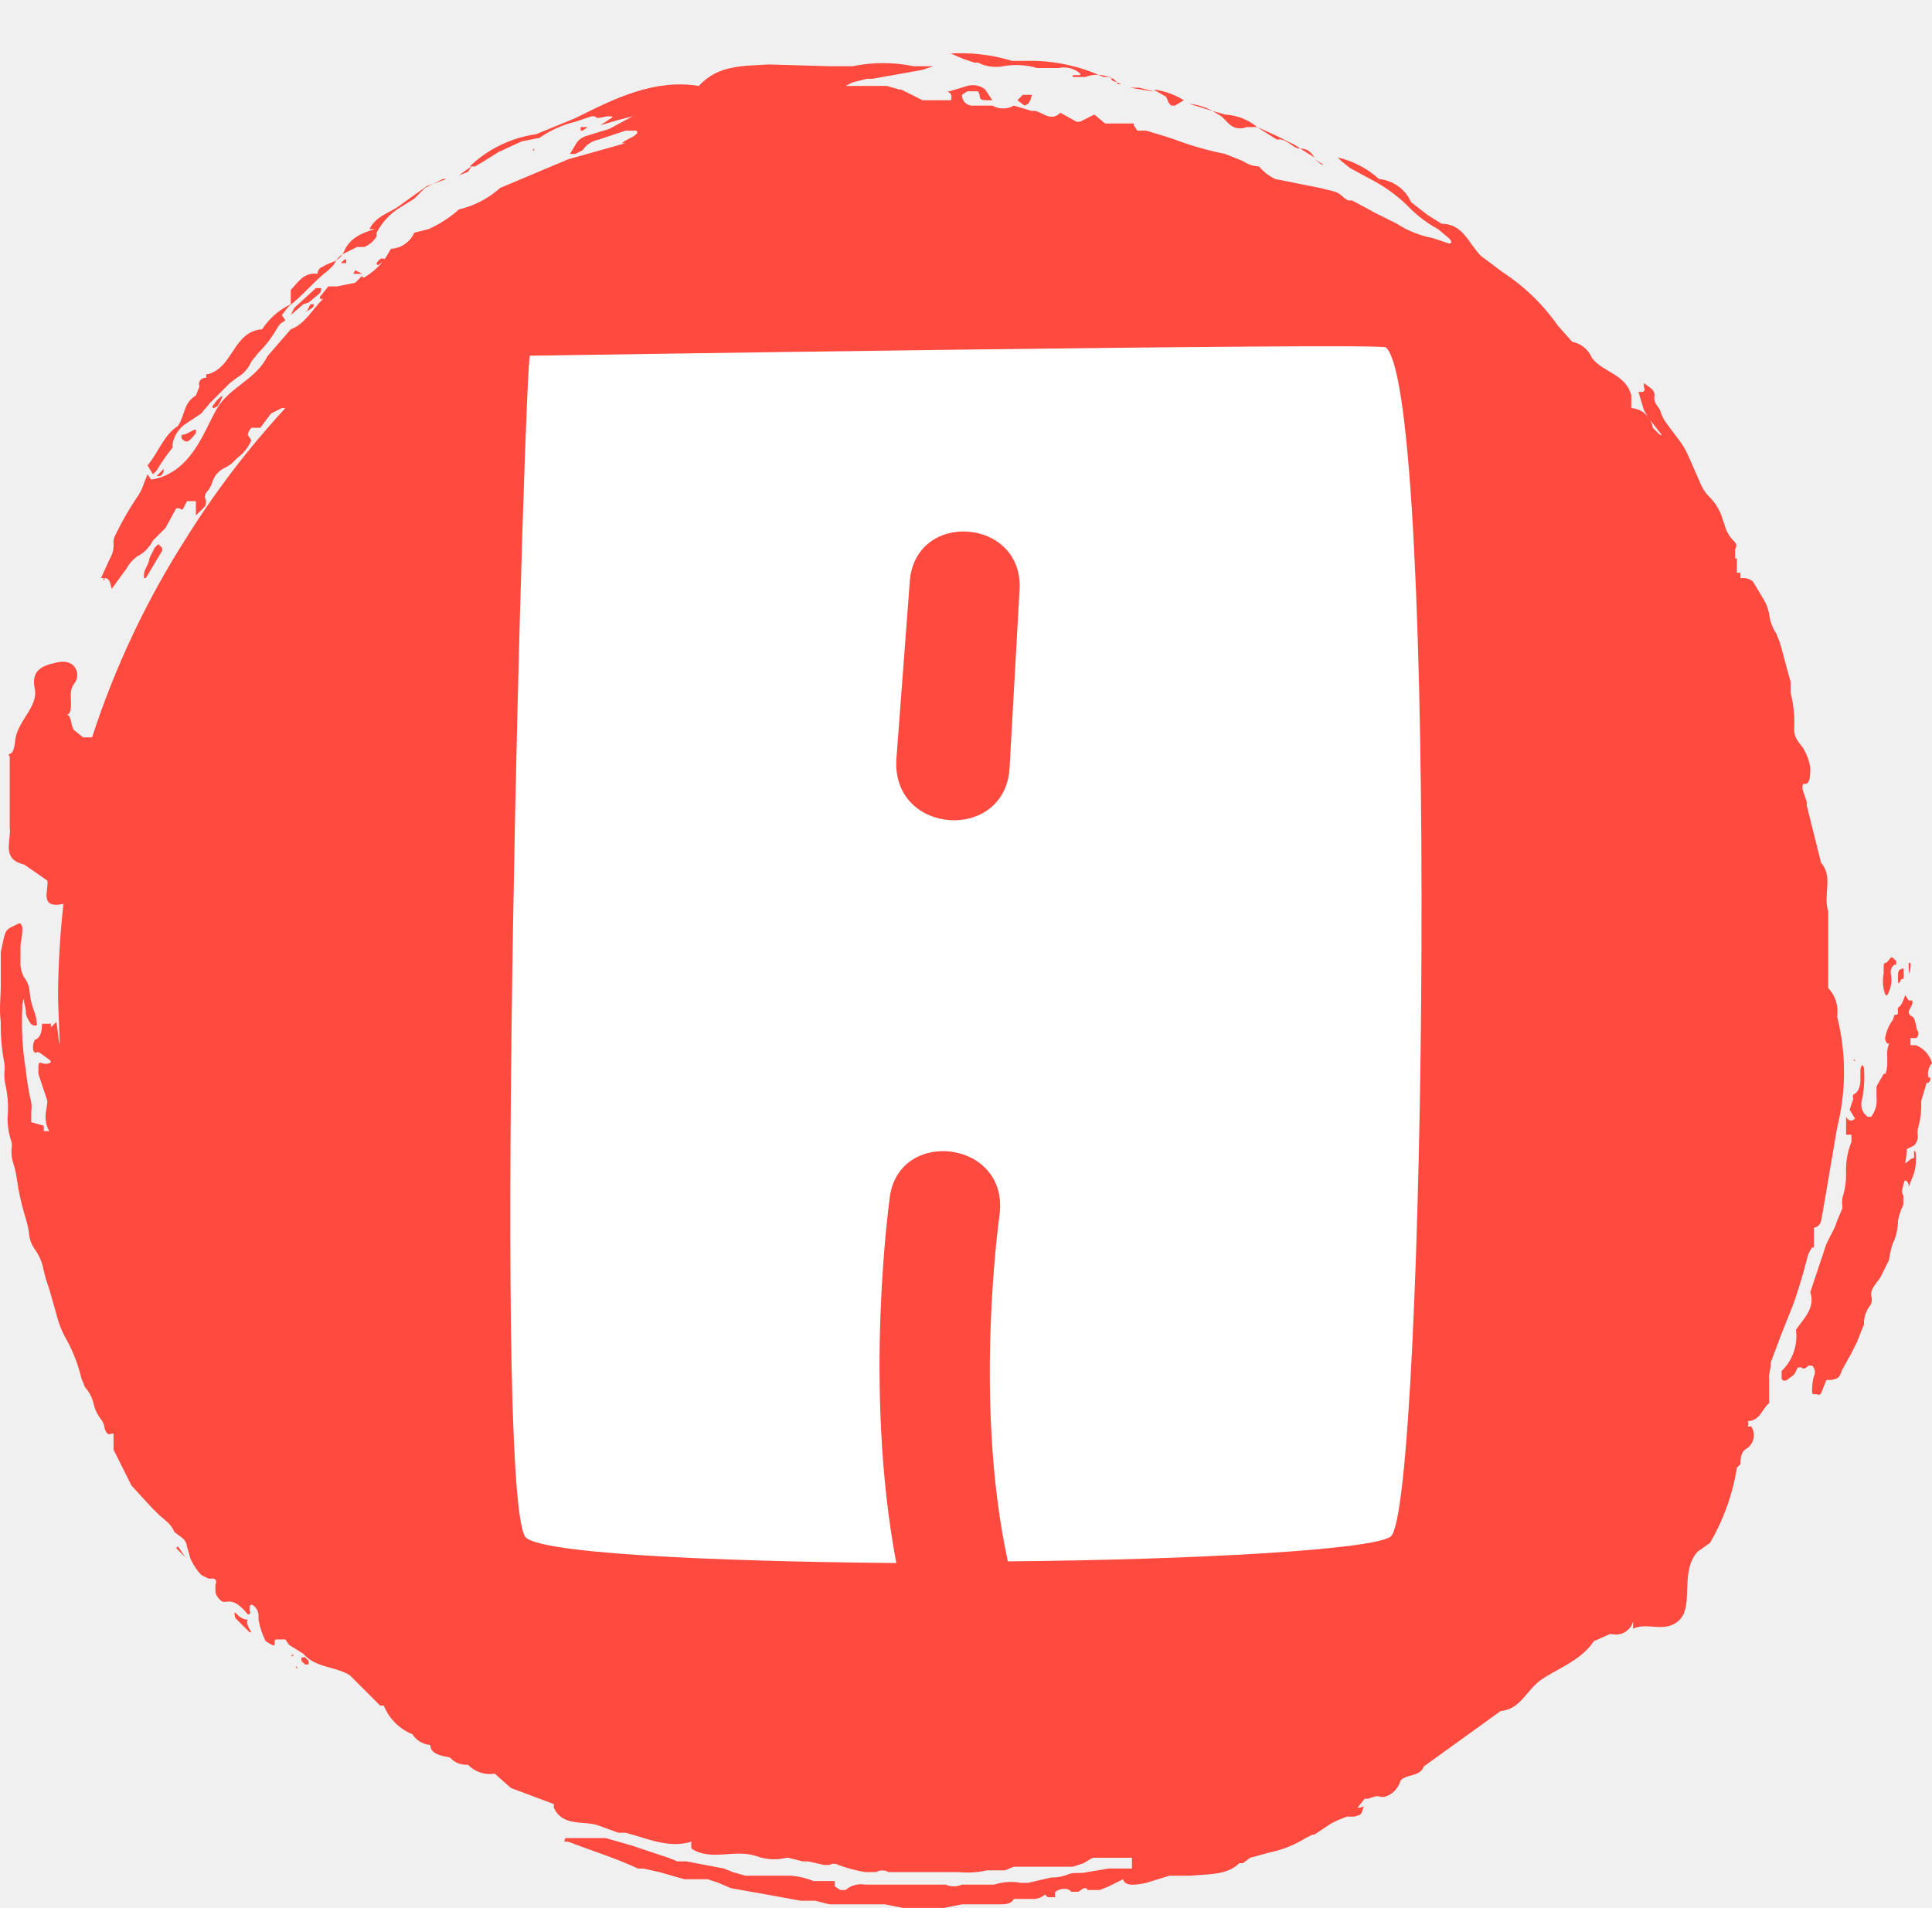
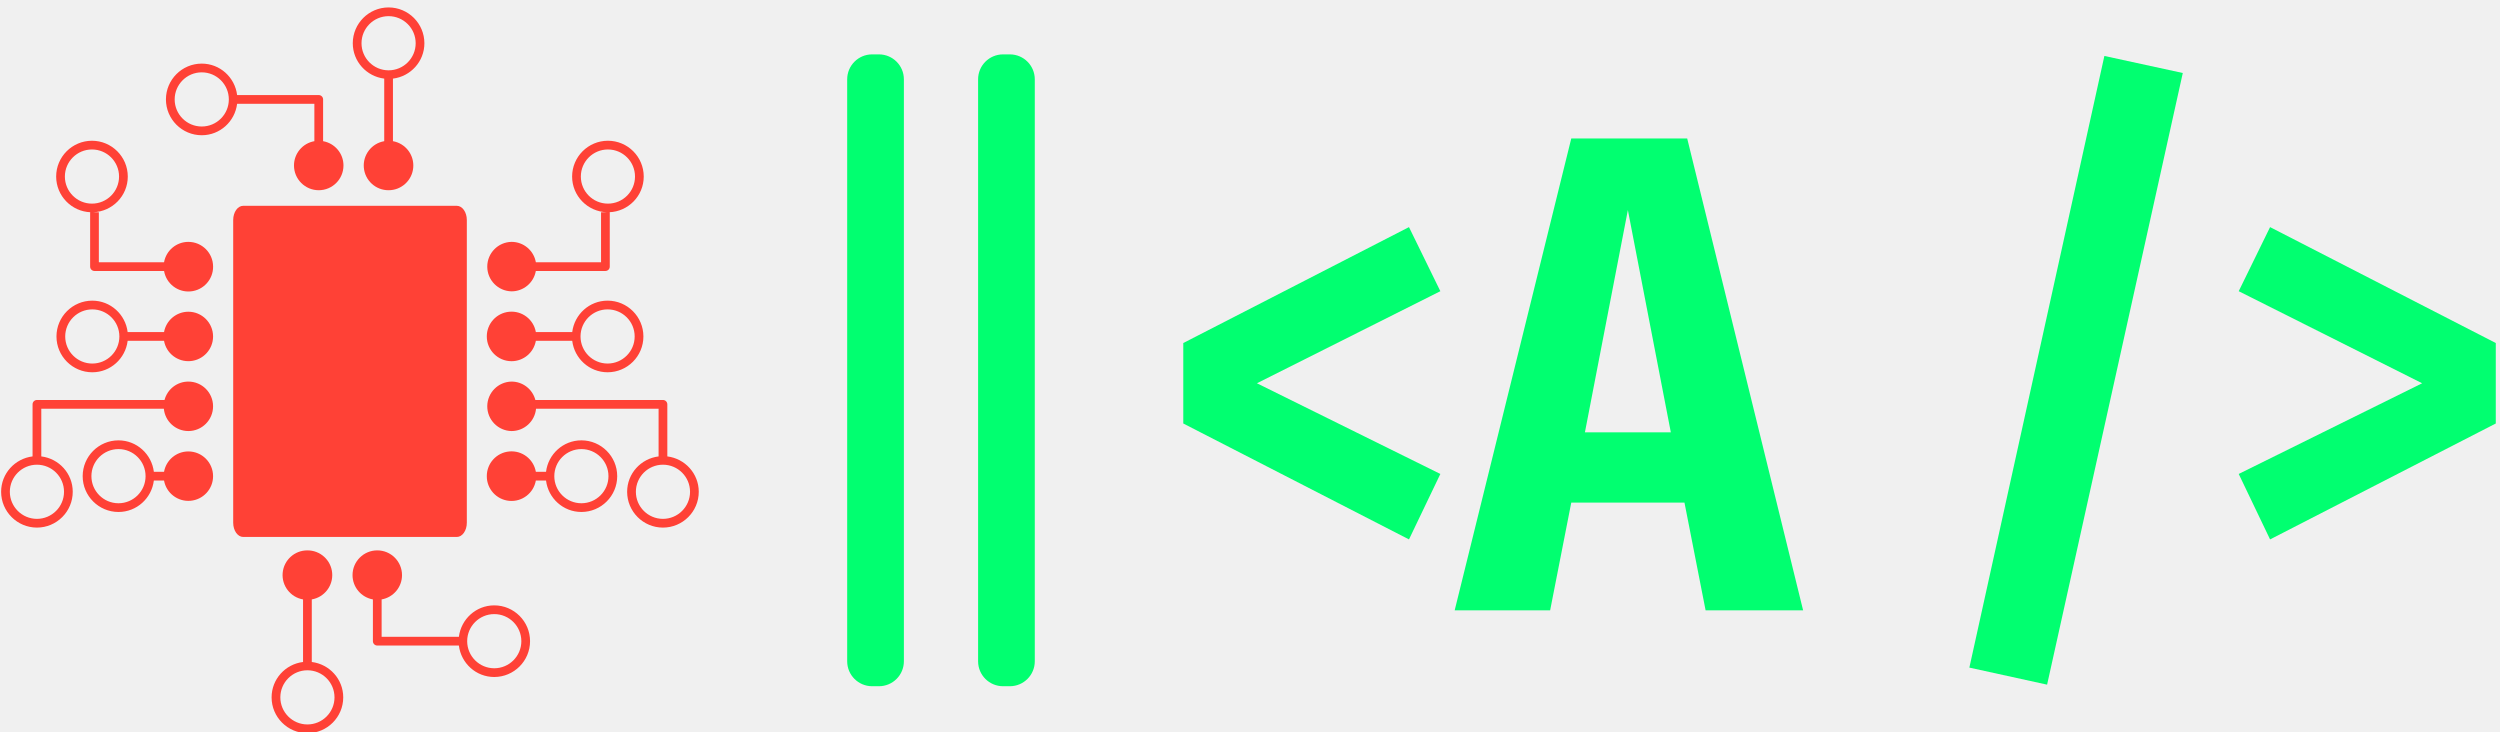
- <svg xmlns="http://www.w3.org/2000/svg" width="308.761" height="304.916" viewBox="0 0 106.008 104.687" class="css-1j8o68f" version="1.1" id="svg23">
-   <defs id="SvgjsDefs2684" />
-   <g id="SvgjsG2685" featurekey="rootContainer" transform="matrix(0.9820593,0,0,0.9820593,-0.05456052,0)" fill="#ff4a3f">
-     <g id="g17">
-       <path d="M19.8 15.3h.5l-.4-.2zm.5.1zm.8-.7c0 .1 0 .1.1.1l.4-.3c-.2-.1-.3-.1-.5.2zm.4-.2zm-4.1 2.3zm-.2.6l.3-.2c.1-.1.1-.2.1-.2h-.2l-.2.4c-.1-.1-.1 0 0 0zm2.2-2.9h-.1l-.2.2h.3zm-2.1 2.4l.6-.5c.1-.1.1-.2.1-.3h-.3l-1.2 1.1-.2.4.7-.6zm-1.1.8z" id="path3" />
-       <path d="M9.7 25v-.2a1.7 1.7 0 0 1 .7-1.1l.9-.6.5-.6.7-.7.4-.4.4-.3a1.9 1.9 0 0 0 .8-.9l.4-.5a5.9 5.9 0 0 0 1-1.3l.2-.3.3-.2-.2-.3.4-.5c.8-.6 1.4-1.4 2.2-2l.3-.3a1.4 1.4 0 0 1 .5-.6l.8-.4h.4a1.4 1.4 0 0 0 .7-.6V13a3.5 3.5 0 0 1 1.3-1.4l.8-.5.2-.2.4-.4 1-.5h.2l-1.1.4-1.4 1c-.6.5-1.4.6-1.8 1.4h.3c-.7.2-1.4.5-1.7 1.2s-.8.6-1.2.9a.4.4 0 0 0-.3.4c-.8-.1-1.1.5-1.5.9v.8a3.9 3.9 0 0 0-1.6 1.4c-1.6.1-1.6 2.1-3 2.5h-.1a.2.2 0 0 0 0 .2c-.3 0-.5.2-.4.5l-.2.5c-.7.4-.6 1.1-1 1.7-.8.5-1.1 1.5-1.7 2.2l.3.5.2-.2a11.6 11.6 0 0 1 .9-1.3zM53.9 3.3l.6.2h.2a2.2 2.2 0 0 0 1.4.2 4.1 4.1 0 0 1 1.9.1h1.2a1.4 1.4 0 0 1 1.2.3.1.1 0 0 1 0 .1H60a.1.1 0 0 0 0 .1h.7a1.8 1.8 0 0 1 1.3 0c.2 0 .1.1.2.2l.5.2h-.2c-.2-.4-.5-.4-.8-.4a9.7 9.7 0 0 0-4.3-.9h-.8A9.8 9.8 0 0 0 53 3h.2zm7.3 3.1zM50.3 4.7zm10.9 1.7h.2-.2zM19 14.7zm32.1-10zm17.6 2.2a.9.9 0 0 0 1 .2h.6a3.1 3.1 0 0 0-1.8-.7l-.7-.2.5.3zm-3.4-1.3c0 .1.1.2.2.3h.2l.5-.3a4.2 4.2 0 0 0-1.7-.6l.7.4zm7.4 2.7l.8.5c-.2-.3-.4-.5-.8-.5z" id="path5" />
-       <path d="M99 76.1l.6-1.6.6-1.5c.2-.5.6-1.8.8-2.6a1.7 1.7 0 0 1 .3-.7h.1v-1.1c.5-.1.4-.6.5-.9l.8-4.7a12.7 12.7 0 0 0 0-6.2 1.9 1.9 0 0 0-.5-1.6v-4.3c-.3-.9.3-1.9-.4-2.7L101 45a.4.4 0 0 0 0-.2l-.2-.6a.5.5 0 0 1 0-.4h.1c.3 0 .3-.5.3-.9a3 3 0 0 0-.4-1.1l-.3-.4a1.1 1.1 0 0 1-.2-.7 6.7 6.7 0 0 0-.2-2v-.6c-.2-.7-.4-1.5-.6-2.2l-.2-.5a2.5 2.5 0 0 1-.4-1.1 2.5 2.5 0 0 0-.3-.8l-.6-1a.8.8 0 0 0-.6-.2h-.1V32h-.2v-.8H97V31a.4.4 0 0 0 0-.1v-.2c.1-.2.1-.3-.1-.5a1.8 1.8 0 0 1-.4-.6l-.2-.6a2.9 2.9 0 0 0-.7-1.2 2.2 2.2 0 0 1-.5-.7l-.7-1.6a4.3 4.3 0 0 0-.6-1l-.6-.8a2.4 2.4 0 0 1-.4-.8l-.2-.3a.6.6 0 0 1-.1-.5.5.5 0 0 0-.2-.4l-.4-.3v.2c.1.2 0 .3-.1.3h-.2l.3 1 .3.5.7.9h-.1l-.2-.2-.2-.2a1.3 1.3 0 0 0-1.2-1.1v-.7c-.3-1.2-1.6-1.3-2.2-2.1a1.5 1.5 0 0 0-1.1-.9l-.8-.9a11.3 11.3 0 0 0-3.1-3l-.8-.6-.4-.3c-.7-.7-1-1.8-2.2-1.8l-.8-.5-.9-.7a2.2 2.2 0 0 0-1.8-1.3 5.1 5.1 0 0 0-2.3-1.2l.2.2.5.4 1.3.7a8.5 8.5 0 0 1 2.1 1.6 6.8 6.8 0 0 0 1.5 1.1l.6.5c.1.1.2.2.1.3H81l-.9-.3a5.6 5.6 0 0 1-2-.8l-1.2-.6-1.3-.7h-.2c-.3-.1-.4-.4-.8-.5l-.8-.2-2.5-.5a2.6 2.6 0 0 1-.9-.7 1.7 1.7 0 0 1-.9-.3l-1-.4a18.1 18.1 0 0 1-2.8-.8l-.6-.2-1-.3h-.5l-.2-.3v-.1h-1.6l-.6-.5-.4.2-.4.2h-.2l-.9-.5c-.6.6-1.1-.2-1.6-.1l-1-.3a1.2 1.2 0 0 1-1.2 0h-1.2a.6.6 0 0 1-.5-.6l.3-.2h.6a.7.7 0 0 1 .1.3c0 .2.2.2.5.2h.2l-.4-.6a1.1 1.1 0 0 0-1-.2l-1 .3H53c.3.2.2.3.2.5h-1.6l-.4-.2-.8-.4h-.1l-.7-.2h-2.3l.4-.2.8-.2h.3l1.7-.3 1.1-.2.6-.2h-1.1a8.4 8.4 0 0 0-3.4 0h-1.3L43 3.6c-1.4.1-2.8 0-3.9 1.2-2.5-.4-4.7.7-6.9 1.8l-2.2.9a6.7 6.7 0 0 0-3.7 1.8h.3l.5-.3.8-.5 1.3-.6 1-.2a6 6 0 0 1 2-.9l.9-.3h.2c.1.2.5 0 .7 0h.2c.1 0 .1.1 0 .1l-.6.4 1-.3.8-.2-1.3.7-1.3.4a1 1 0 0 0-.6.5l-.3.5h.3l.4-.2a1.4 1.4 0 0 1 .9-.6l1.5-.5h.5a.1.1 0 0 1 .1.2c-.2.2-.6.3-.8.5h.2l-3.2.9-3.8 1.6a5.2 5.2 0 0 1-2.3 1.2 6.6 6.6 0 0 1-1.7 1.1l-.8.2a1.5 1.5 0 0 1-1.3.9l-.3.5a3.7 3.7 0 0 1-1.2 1.1h-.1v-.1l-.2.2-.2.2-1 .2h-.5l-.4.5c-.1.1-.1.2 0 .2h.1c-.6.6-1 1.4-1.8 1.7L15 19.9c-.6 1.2-1.8 1.6-2.6 2.6s-1.4 3.9-3.9 4.3l-.2-.3-.2.5a2.7 2.7 0 0 1-.4.8 16.9 16.9 0 0 0-1.2 2.1.8.8 0 0 0-.1.5 1.4 1.4 0 0 1-.2.8l-.5 1.1h.2c.3 0 .3.3.4.6l.8-1.1a2.2 2.2 0 0 1 .6-.7 2 2 0 0 0 .9-.9l.3-.3.4-.4.6-1.1h.2c.1.1.1.1.2 0l.2-.4h.5v.8l.5-.5a.5.5 0 0 0 0-.5.4.4 0 0 1 .1-.3 1.5 1.5 0 0 0 .3-.5 1.3 1.3 0 0 1 .8-.9l.3-.2.3-.3a2.4 2.4 0 0 0 .8-1l-.2-.3c0-.1.1-.3.2-.4h.5l.6-.8.6-.3h.2a48.8 48.8 0 0 0-5.5 7.2h-.1.1a48.4 48.4 0 0 0-5.3 11.2h-.5l-.5-.4c-.2-.2-.1-.7-.4-.9h.1c.3-.5-.1-1.2.3-1.7s.1-1.4-.9-1.2-1.5.5-1.3 1.5-1 1.8-1.1 2.9-.5.5-.3.9v3.9c.1.8-.5 1.8.8 2.1l1.3.9c.1.5-.5 1.6.9 1.3a49.2 49.2 0 0 0-.3 5c0 1.1.1 2.2.1 3.3v-.4c-.1-.4-.1-.8-.2-1.3l-.3.3v-.2h-.5c0 .5-.1.8-.4.9a.9.9 0 0 0-.1.5c0 .1.1.3.2.2s.4.2.7.4-.2.3-.4.2-.2.1-.2.3v.3l.5 1.5c0 .3-.1.6-.1.9a1.7 1.7 0 0 0 .2.8h-.3v-.3l-.7-.2v-.6a1.5 1.5 0 0 0 0-.5 14.6 14.6 0 0 1-.3-1.8 16.6 16.6 0 0 1-.2-3.5.9.9 0 0 1 .1-.5v.2a2.9 2.9 0 0 1 .1.5.8.8 0 0 0 .1.4c.1.2.2.4.4.4s.1-.1.1-.2a2.1 2.1 0 0 0-.1-.5 4.2 4.2 0 0 1-.3-1.3 1.5 1.5 0 0 0-.3-.7 1.6 1.6 0 0 1-.2-.9v-.8c0-.3.1-.6.1-.9a.5.5 0 0 0-.1-.4h-.1c-.8.4-.7.2-1 1.6V55c0 .7-.1 1.4 0 2.1a10.8 10.8 0 0 0 .2 2.3 1.8 1.8 0 0 1 0 .5 3.1 3.1 0 0 0 .1.9 5.9 5.9 0 0 1 .1 1.3 3.9 3.9 0 0 0 .2 1.7 1.2 1.2 0 0 1 0 .4 2.1 2.1 0 0 0 .1.8 4.9 4.9 0 0 1 .2.9 14 14 0 0 0 .5 2.2 5 5 0 0 1 .2 1 1.7 1.7 0 0 0 .3.7 2.9 2.9 0 0 1 .5 1.2 8.5 8.5 0 0 0 .3 1l.4 1.4a5.4 5.4 0 0 0 .6 1.5 8.5 8.5 0 0 1 .8 2.1l.2.5a2.1 2.1 0 0 1 .5 1 2.1 2.1 0 0 0 .4.8 1 1 0 0 1 .2.5c.1.3.2.4.4.3h.1v.9l.5 1 .5 1 1.1 1.2.4.4c.3.3.7.5.9 1l.4.3a.7.7 0 0 1 .3.5l.2.7a3.3 3.3 0 0 0 .6.9l.4.2h.3a.2.2 0 0 1 .1.3 2.5 2.5 0 0 0 0 .5.9.9 0 0 0 .4.5h.2c.4-.1.8.2 1.2.7h.1c0-.1.1-.1 0-.2v-.2c0-.1.1-.2.2-.1a.7.7 0 0 1 .3.6v.2a4.3 4.3 0 0 0 .4 1.2c.5.3.5.3.5.1s0-.2.2-.2h.4l.2.3.8.5c.7.8 1.8.7 2.6 1.2l1.7 1.7h.2a2.9 2.9 0 0 0 1.6 1.6 1.3 1.3 0 0 0 1 .6c0 .5.6.6 1.1.7a1.2 1.2 0 0 0 .8.4h.2a1.7 1.7 0 0 0 1.5.5l.9.8 2.4.9v.2c.5 1.1 1.7.7 2.5 1l1.1.4h.4c1.2.3 2.4.9 3.7.5a.7.7 0 0 0 0 .4c1.1.7 2.4 0 3.6.4a2.9 2.9 0 0 0 1.7.1h.1l.8.2h.3l.9.2h.3a.5.5 0 0 1 .5 0 7.9 7.9 0 0 0 1.5.4h.6a.7.7 0 0 1 .7 0h3.9a5 5 0 0 0 1.6-.1h1l.5-.2H60l.6-.2.5-.3h2.2v.6H62l-1.2.2c-.4.1-.7 0-1 .1a2.4 2.4 0 0 1-1 .2l-1.3.3h-.4a3.1 3.1 0 0 0-1.5.1h-1.8a1.1 1.1 0 0 1-.9 0h-4.5a1.3 1.3 0 0 0-1.1.3H47l-.3-.2v-.3h-1.2a4.1 4.1 0 0 0-1.3-.3h-2.5l-.7-.2-.5-.2-2.1-.4h-.5l-.5-.2-2.1-.7-1.4-.4h-2.2c-.1 0-.1.1-.1.2h.2c1.3.5 2.6.9 3.9 1.5h.3l.9.2 1.4.4h1.3l.6.2.7.3 1.7.3 1.1.2 1.1.2h.8l.8.2h3.1l1 .2h2.3l1-.2H56c.4 0 .6-.1.7-.3h1a1 1 0 0 0 .8-.3c-.1.1 0 .1.1.2h.4v-.2c0-.1 0-.1.2-.2s.6-.1.7.1h.4l.3-.2c.2 0 .2 0 .2.1h.7l.5-.2.8-.4c.1.3.4.4 1.3.2l1.3-.4h1.2c.9-.1 2 0 2.7-.7h.2l.4-.3 1.1-.3a6.1 6.1 0 0 0 2-.8l.4-.2h.1l.9-.6.4-.2.5-.2h.4c.4-.1.4-.1.5-.4s0-.1-.2-.1h-.1l.4-.5h.2c.3-.1.5-.2.7-.1h.2a1.3 1.3 0 0 0 .9-.9c.3-.4 1.1-.2 1.3-.8l4.3-3.1c1.1-.1 1.4-1.1 2.2-1.7s2.3-1.1 3-2.2l.9-.4h.1a1 1 0 0 0 1.2-.7v.4c.8-.4 1.8.3 2.6-.5s0-2.7 1-3.8l.7-.5a12.1 12.1 0 0 0 1.5-4.2l.2-.2c0-.3 0-.7.4-.9a.9.9 0 0 0 .2-1.2h-.2a.3.3 0 0 0 0-.3c.7 0 .8-.7 1.2-1V77a.5.5 0 0 1 0-.2 3.8 3.8 0 0 0 .1-.7zM5.9 32.2z" id="path7" />
-       <path d="M26.4 9.3l-.3.2-.4.3.5-.2zm6.1-2h.1l.3-.2h-.4zm-2.6 1l-.1.1h.1v-.1zm-1.5 1.4zm1.3-.2zm-6.3 3.1zM9.2 26.2l-.4.4H9a.4.4 0 0 0 .2-.4zm3-3.5a2.1 2.1 0 0 0 .3-.6 1.5 1.5 0 0 0-.5.5c-.1.1-.1.2 0 .2zM11 24.2V24c-.2 0-.5.3-.8.3v.2c.3.3.4.2.8-.3zm3 66.2zM73.9 9.2h.1l-.5-.3zm-2.5-1.4c.5-.1.8.4 1.2.5h.1l-.3-.2-1-.5-1.1-.5.3.2zM52.8 3.1zm11.7 2h-.1l-1.2-.2h.5zm2 .7l1.3.4a3.3 3.3 0 0 0-1.3-.4zm-9 0a1 1 0 0 0 .2-.5h-.5l-.3.3.4.3zm9 1.6zM49.9 4.2zm2.9.7zM48.5 4zm13.8 2.1a.5.5 0 0 0 0 .1zm44.8 52.3h-.3V58h.3c.1 0 .2-.3.1-.4s-.1-.7-.3-.8a.3.3 0 0 1-.2-.3l.2-.4a.4.4 0 0 0 0-.2h-.2l-.2-.3c-.1.3-.2.6-.4.7a.5.5 0 0 0 0 .2c0 .1 0 .2-.1.2h-.1a1.1 1.1 0 0 1-.1.3 2.3 2.3 0 0 0-.4.9.4.4 0 0 0 .1.4h.1a1.7 1.7 0 0 0-.1.8v.4a1.8 1.8 0 0 1-.1.5h-.1l-.4.7v.6a1.5 1.5 0 0 1-.3 1.1h-.2l-.2-.2a.9.9 0 0 1-.1-.8 6.5 6.5 0 0 0 .1-1.7c0-.1-.1-.2-.1-.2a.5.5 0 0 0-.1.3v.6c0 .2-.1.6-.3.7s-.1.2-.1.3l-.2.6.3.5c-.2.2-.4.1-.5-.1v1h.3v.4a4.2 4.2 0 0 0-.3 1.4 3.3 3.3 0 0 0 0 .4 4 4 0 0 1-.2 1.3 2 2 0 0 0 0 .6l-.3.7a3.2 3.2 0 0 1-.3.7l-.3.6-.9 2.7c.3.9-.4 1.5-.8 2.1a2.7 2.7 0 0 1-.8 2.3v.4c0 .1.1.2.3.1l.4-.3.2-.4h.2c.1.1.2.1.4-.1h.2a.5.5 0 0 1 .1.6 2.9 2.9 0 0 0-.1.8c0 .1 0 .2.1.2h.2c.1.1.2 0 .3-.3l.2-.5h.3c.4-.1.4-.1.6-.6l.5-.9.3-.6.4-1a1.6 1.6 0 0 1 .3-1 .6.6 0 0 0 .1-.6c0-.2 0-.3.2-.6l.3-.4.5-1a4.7 4.7 0 0 1 .2-.9 3 3 0 0 0 .3-1.3 3.8 3.8 0 0 1 .3-.9v-.5c-.1-.2-.1-.2 0-.6s.1-.2.2-.2a.4.4 0 0 1 .1.3l.2-.5a2.3 2.3 0 0 0 .2-.9v-.3c0-.1 0-.3-.1-.3v.4c-.2 0-.3.2-.5.3a6.4 6.4 0 0 0 .1-.8l.4-.2a.7.7 0 0 0 .2-.6 1.4 1.4 0 0 1 0-.3 4.8 4.8 0 0 0 .2-1.4v-.2l.3-1h.1a.3.3 0 0 0 .1-.3h-.1a.9.9 0 0 1 .2-.8 1.5 1.5 0 0 0-.9-1zm-1.2 7.8zm-.2-9.9zm0 0zM9.1 30.8a.3.3 0 0 0 0-.2l-.2-.2-.2.2-.3.6c0 .3-.3.6-.3.9v.2h.1zm96.3 24.8h.1a1.7 1.7 0 0 0 .2-1.2.5.5 0 0 1 .2-.5h.1v-.2l-.2-.2h-.1c-.1.1-.2.3-.3.3s-.1.1-.1.3v.3a2.2 2.2 0 0 0 .1 1.2zM13.2 90.1c-.1 0 0 .2 0 .3l.8.8h.1c-.2-.3-.3-.6-.2-.7a.9.9 0 0 1-.5-.2zm.8.3zm92.3-35.7h.1a2 2 0 0 0 0-.6c-.3.1-.3.1-.3.6s.1.1.2 0z" id="path9" />
-       <path d="M106.7 62a.6.6 0 0 0 .1-.5c0-.1-.1-.2-.1-.1h-.2v.2c0 .4.1.5.2.4zm.1-8.2h-.1v.6a1 1 0 0 0 .1-.6zM17.1 92.6h-.2v.2l.2.2h.2v-.2zm86.6-33.3c0-.1 0-.1-.1-.1zM9.9 86.5l.5.5-.4-.6z" id="path11" />
-       <circle cx="10.5" cy="87.1" transform="rotate(-24.8 10.4 87.159)" id="circle13" />
-       <path d="M9.7 30.1h-.1v.2-.2h.1zm83.2-6.6l-.2-.3h-.1zm-14.7 77.1zM5.9 32.2zm-.1.2a.3.3 0 0 0 .1-.2v.2zm1.9-4.9zM61.5 2.4zm42.8 58.2v.1-.1zM16.4 92.5h-.1c.1.1.2 0 .1-.1zm.2.7h.1l-.1-.1v.1zm73.9-71.3zm15.2 34.4zM14.6 91.7zm92.1-37zm-.8 11.4zM34.6 0z" id="path15" />
-     </g>
-   </g>
-   <g id="SvgjsG2686" featurekey="nameFeature-0" transform="matrix(2.284354,0,0,2.284354,27.98006,-5.60952)" fill="#ffffff">
-     <path d="M9.6 16.48 l-0.32 4.24 c-0.08 1.8 2.6 1.96 2.72 0.2 l0.24 -4.28 c0.12 -1.76 -2.56 -1.96 -2.64 -0.16 z M0.48 11 l0 0 c0.04 0 20.48 -0.32 20.56 -0.2 c1.28 1.12 0.96 27.8 0.12 28.56 c-0.4 0.32 -4.64 0.56 -9.2 0.6 c-0.84 -3.84 -0.2 -8.32 -0.2 -8.32 c0.24 -1.8 -2.44 -2.12 -2.64 -0.4 c0 0.04 -0.64 4.52 0.16 8.76 c-4.56 -0.04 -8.68 -0.24 -8.92 -0.64 c-0.8 -1.44 0 -28.28 0.12 -28.36 z" id="path20" />
+ <svg xmlns="http://www.w3.org/2000/svg" version="1.1" width="1500" height="439" viewBox="0 0 1500 439">
+   <g transform="matrix(1,0,0,1,-0.9090909,2.681663)">
+     <svg viewBox="0 0 396 116" data-background-color="#221f1f" preserveAspectRatio="xMidYMid meet" height="439" width="1500">
+       <g id="tight-bounds" transform="matrix(1,0,0,1,0.24,0.4690829)">
+         <svg viewBox="0 0 395.52 115.062" height="115.062" width="395.52">
+           <g>
+             <svg viewBox="0 0 751.703 218.68" height="115.062" width="395.52">
+               <g>
+                 <rect width="17.084" height="190.386" x="254.933" y="14.147" fill="#01ff70" opacity="1" stroke-width="0" stroke="transparent" fill-opacity="1" class="rect-yte-0" data-fill-palette-color="primary" rx="1%" id="yte-0" data-palette-color="#01ff70" />
+               </g>
+               <g>
+                 <rect width="17.084" height="190.386" x="294.378" y="14.147" fill="#01ff70" opacity="1" stroke-width="0" stroke="transparent" fill-opacity="1" class="rect-yte-1" data-fill-palette-color="primary" rx="1%" id="yte-1" data-palette-color="#01ff70" />
+               </g>
+               <g transform="matrix(1,0,0,1,356.1833,14.62073)">
+                 <svg viewBox="0 0 395.52 189.439" height="189.439" width="395.52">
+                   <g id="textblocktransform">
+                     <svg viewBox="0 0 395.52 189.439" height="189.439" width="395.52" id="textblock">
+                       <g>
+                         <svg viewBox="0 0 395.52 189.439" height="189.439" width="395.52">
+                           <g transform="matrix(1,0,0,1,0,0)">
+                             <svg width="395.52" viewBox="1.25 -40.65 96.24 46.1" height="189.439" data-palette-color="#01ff70">
+                               <path d="M1.25-19.6L17.8-28.1 20.1-23.4 6.65-16.65 20.1-10 17.8-5.2 1.25-13.7 1.25-19.6ZM46.7 0L39.55 0 38-7.9 29.7-7.9 28.15 0 21.15 0 29.7-34.6 38.2-34.6 46.7 0ZM33.85-29.35L30.7-13.05 37-13.05 33.85-29.35ZM58.89 4.2L68.79-40.65 74.54-39.4 64.59 5.45 58.89 4.2ZM78.64-23.4L80.94-28.1 97.49-19.6 97.49-13.7 80.94-5.2 78.64-10 92.09-16.65 78.64-23.4Z" opacity="1" transform="matrix(1,0,0,1,0,0)" fill="#01ff70" class="wordmark-text-0" data-fill-palette-color="primary" id="text-0" />
+                             </svg>
+                           </g>
+                         </svg>
+                       </g>
+                     </svg>
+                   </g>
+                 </svg>
+               </g>
+               <g>
+                 <svg viewBox="0 0 210.211 218.68" height="218.68" width="210.211">
+                   <g>
+                     <svg version="1.1" x="0" y="0" viewBox="9.84 8.222 80.32 83.556" enable-background="new 0 0 100 100" xml:space="preserve" height="218.68" width="210.211" class="icon-icon-0" data-fill-palette-color="accent" id="icon-0">
+                       <g fill="#ff4136" data-fill-palette-color="accent">
+                         <path fill="none" d="M23.352 59.069A3.12 3.12 0 0 0 20.235 62.188 3.12 3.12 0 0 0 23.352 65.306 3.12 3.12 0 0 0 26.471 62.188 3.123 3.123 0 0 0 23.352 59.069" />
+                         <path fill="none" d="M10.844 63.986C10.844 65.705 12.244 67.104 13.963 67.104S17.082 65.705 17.082 63.986C17.082 62.266 15.682 60.868 13.963 60.868S10.844 62.267 10.844 63.986" />
+                         <path fill="none" d="M23.418 27.693C23.418 25.974 22.018 24.575 20.299 24.575S17.18 25.974 17.18 27.693C17.18 29.413 18.58 30.811 20.299 30.811S23.418 29.413 23.418 27.693" />
+                         <path fill="none" d="M20.336 42.986A3.12 3.12 0 0 0 17.219 46.104 3.12 3.12 0 0 0 20.336 49.222 3.12 3.12 0 0 0 23.455 46.104 3.12 3.12 0 0 0 20.336 42.986" />
+                         <path fill="none" d="M54.449 15.463A3.12 3.12 0 0 0 57.568 12.345 3.12 3.12 0 0 0 54.449 9.227 3.12 3.12 0 0 0 51.332 12.345 3.12 3.12 0 0 0 54.449 15.463" />
+                         <path fill="none" d="M82.82 27.693A3.12 3.12 0 0 0 79.701 24.575 3.12 3.12 0 0 0 76.584 27.693 3.12 3.12 0 0 0 79.701 30.811 3.12 3.12 0 0 0 82.82 27.693" />
+                         <path fill="none" d="M32.938 15.695A3.12 3.12 0 0 0 29.821 18.813 3.12 3.12 0 0 0 32.938 21.931 3.12 3.12 0 0 0 36.057 18.813 3.123 3.123 0 0 0 32.938 15.695" />
+                         <path fill="none" d="M79.664 49.223A3.12 3.12 0 0 0 82.781 46.105 3.12 3.12 0 0 0 79.664 42.987 3.12 3.12 0 0 0 79.664 49.223" />
+                         <path fill="none" d="M76.648 59.069A3.12 3.12 0 0 0 73.529 62.188 3.12 3.12 0 0 0 76.648 65.306 3.12 3.12 0 0 0 79.765 62.188 3.12 3.12 0 0 0 76.648 59.069" />
+                         <path fill="none" d="M45.104 84.537A3.12 3.12 0 0 0 41.987 87.655 3.12 3.12 0 0 0 45.104 90.773 3.12 3.12 0 0 0 48.223 87.655 3.12 3.12 0 0 0 45.104 84.537" />
+                         <path fill="none" d="M86.037 60.868A3.12 3.12 0 0 0 82.92 63.986C82.92 65.705 84.318 67.104 86.037 67.104S89.156 65.705 89.156 63.986 87.756 60.868 86.037 60.868" />
+                         <path fill="none" d="M66.615 78.067A3.12 3.12 0 0 0 63.498 81.186 3.12 3.12 0 0 0 66.615 84.304 3.12 3.12 0 0 0 69.734 81.186 3.12 3.12 0 0 0 66.615 78.067" />
+                         <path d="M63.457 67.553V32.697C63.457 31.794 62.941 31.061 62.303 31.061H37.713C37.076 31.061 36.559 31.793 36.559 32.697V67.552C36.559 68.455 37.077 69.188 37.713 69.188H62.303C62.941 69.188 63.457 68.456 63.457 67.553" fill="#ff4136" data-fill-palette-color="accent" />
+                         <path d="M45.904 19.316V23.621A2.84 2.84 0 0 0 43.558 26.418 2.849 2.849 0 1 0 49.256 26.418C49.256 25.018 48.242 23.859 46.91 23.621V18.813A0.503 0.503 0 0 0 46.406 18.311H37.01C36.76 16.276 35.041 14.69 32.938 14.69 30.665 14.69 28.815 16.54 28.815 18.813S30.665 22.937 32.938 22.937C35.042 22.937 36.76 21.35 37.01 19.316zM32.938 21.932A3.12 3.12 0 0 1 29.821 18.814 3.12 3.12 0 0 1 32.938 15.696 3.12 3.12 0 0 1 36.057 18.814 3.12 3.12 0 0 1 32.938 21.932" fill="#ff4136" data-fill-palette-color="accent" />
+                         <path d="M53.947 16.418V23.621A2.844 2.844 0 0 0 54.449 29.267 2.845 2.845 0 0 0 54.951 23.621V16.418C56.986 16.167 58.572 14.447 58.572 12.345A4.127 4.127 0 0 0 54.449 8.222 4.13 4.13 0 0 0 50.326 12.345C50.326 14.446 51.912 16.166 53.947 16.418M54.449 9.227A3.12 3.12 0 0 1 57.568 12.345 3.12 3.12 0 0 1 54.449 15.463 3.12 3.12 0 0 1 51.332 12.345 3.12 3.12 0 0 1 54.449 9.227" fill="#ff4136" data-fill-palette-color="accent" />
+                         <path d="M66.615 77.063C64.513 77.063 62.795 78.65 62.543 80.684H53.648V76.379A2.84 2.84 0 0 0 55.996 73.581 2.849 2.849 0 0 0 50.298 73.581 2.845 2.845 0 0 0 52.644 76.379V81.187C52.644 81.464 52.869 81.689 53.146 81.689H62.542C62.794 83.724 64.513 85.31 66.614 85.31A4.13 4.13 0 0 0 70.737 81.187 4.126 4.126 0 0 0 66.615 77.063M66.615 84.305A3.12 3.12 0 0 1 63.498 81.187 3.12 3.12 0 0 1 66.615 78.068 3.12 3.12 0 0 1 69.734 81.187 3.12 3.12 0 0 1 66.615 84.305" fill="#ff4136" data-fill-palette-color="accent" />
+                         <path d="M45.607 83.582V76.379A2.844 2.844 0 0 0 45.103 70.733 2.844 2.844 0 0 0 44.601 76.379V83.582C42.566 83.833 40.98 85.553 40.98 87.655 40.98 89.928 42.83 91.778 45.103 91.778S49.228 89.928 49.228 87.655C49.229 85.554 47.641 83.834 45.607 83.582M45.104 90.773A3.12 3.12 0 0 1 41.987 87.655 3.12 3.12 0 0 1 45.104 84.537 3.12 3.12 0 0 1 48.223 87.655 3.12 3.12 0 0 1 45.104 90.773" fill="#ff4136" data-fill-palette-color="accent" />
+                         <path d="M68.605 40.91A2.84 2.84 0 0 0 71.402 38.564H79.412A0.5 0.5 0 0 0 79.914 38.062V31.802H79.848C82.053 31.723 83.825 29.916 83.825 27.693A4.127 4.127 0 0 0 79.702 23.57 4.13 4.13 0 0 0 75.579 27.693C75.579 29.917 77.352 31.723 79.558 31.802H78.91V37.559H71.404A2.84 2.84 0 0 0 68.607 35.213 2.849 2.849 0 0 0 68.605 40.91M76.584 27.693A3.12 3.12 0 0 1 79.701 24.575 3.12 3.12 0 0 1 82.82 27.693 3.12 3.12 0 0 1 79.701 30.811 3.12 3.12 0 0 1 76.584 27.693" fill="#ff4136" data-fill-palette-color="accent" />
+                         <path d="M86.541 59.913V53.918A0.503 0.503 0 0 0 86.037 53.416H71.348A2.84 2.84 0 0 0 68.606 51.298 2.849 2.849 0 0 0 68.606 56.995 2.84 2.84 0 0 0 71.426 54.422H85.535V59.914C83.5 60.166 81.914 61.886 81.914 63.987 81.914 66.26 83.764 68.11 86.037 68.11S90.16 66.26 90.16 63.987C90.16 61.885 88.574 60.165 86.541 59.913M86.037 67.104A3.12 3.12 0 0 1 82.92 63.986C82.92 62.266 84.318 60.868 86.037 60.868S89.156 62.266 89.156 63.986 87.756 67.104 86.037 67.104" fill="#ff4136" data-fill-palette-color="accent" />
+                         <path d="M68.605 48.952A2.845 2.845 0 0 0 71.404 46.606H75.592C75.842 48.641 77.563 50.227 79.664 50.227 81.937 50.227 83.787 48.377 83.787 46.104S81.937 41.98 79.664 41.98C77.562 41.98 75.844 43.567 75.592 45.6H71.404A2.845 2.845 0 0 0 65.757 46.104 2.85 2.85 0 0 0 68.605 48.952M79.664 42.986A3.12 3.12 0 0 1 82.781 46.104 3.12 3.12 0 0 1 79.664 49.222 3.12 3.12 0 0 1 76.547 46.104 3.12 3.12 0 0 1 79.664 42.986" fill="#ff4136" data-fill-palette-color="accent" />
+                         <path d="M76.648 58.064C74.546 58.064 72.828 59.651 72.576 61.684H71.404A2.845 2.845 0 0 0 65.757 62.188 2.845 2.845 0 0 0 71.404 62.69H72.576C72.826 64.725 74.547 66.311 76.648 66.311 78.921 66.311 80.771 64.461 80.771 62.188S78.922 58.064 76.648 58.064M76.648 65.307A3.12 3.12 0 0 1 73.529 62.189 3.12 3.12 0 0 1 76.648 59.07 3.12 3.12 0 0 1 79.765 62.189 3.12 3.12 0 0 1 76.648 65.307" fill="#ff4136" data-fill-palette-color="accent" />
+                         <path d="M31.395 35.214A2.844 2.844 0 0 0 28.598 37.56H21.092V31.803H20.444C22.649 31.724 24.423 29.917 24.423 27.694 24.423 25.421 22.573 23.571 20.3 23.571S16.177 25.421 16.177 27.694A4.12 4.12 0 0 0 20.154 31.803H20.088V38.063C20.088 38.34 20.313 38.565 20.59 38.565H28.6A2.843 2.843 0 0 0 34.245 38.063 2.85 2.85 0 0 0 31.395 35.214M17.18 27.693C17.18 25.974 18.58 24.575 20.299 24.575S23.418 25.974 23.418 27.693C23.418 29.413 22.018 30.811 20.299 30.811S17.18 29.413 17.18 27.693" fill="#ff4136" data-fill-palette-color="accent" />
+                         <path d="M31.395 51.298A2.84 2.84 0 0 0 28.653 53.416H13.963A0.504 0.504 0 0 0 13.459 53.918V59.913C11.426 60.165 9.84 61.885 9.84 63.986 9.84 66.259 11.69 68.109 13.963 68.109S18.086 66.259 18.086 63.986C18.086 61.884 16.5 60.165 14.465 59.913V54.421H28.574A2.84 2.84 0 0 0 31.394 56.994C32.968 56.994 34.242 55.72 34.242 54.146S32.969 51.298 31.395 51.298M17.082 63.986C17.082 65.705 15.682 67.104 13.963 67.104S10.844 65.705 10.844 63.986C10.844 62.266 12.244 60.868 13.963 60.868S17.082 62.267 17.082 63.986" fill="#ff4136" data-fill-palette-color="accent" />
+                         <path d="M31.395 43.256A2.85 2.85 0 0 0 28.596 45.601H24.408C24.158 43.568 22.437 41.981 20.336 41.981 18.063 41.981 16.213 43.832 16.213 46.105S18.063 50.228 20.336 50.228C22.438 50.228 24.158 48.642 24.408 46.607H28.596A2.846 2.846 0 0 0 34.243 46.105 2.85 2.85 0 0 0 31.395 43.256M20.336 49.223A3.12 3.12 0 0 1 17.219 46.105 3.12 3.12 0 0 1 20.336 42.987 3.12 3.12 0 0 1 23.455 46.105 3.12 3.12 0 0 1 20.336 49.223" fill="#ff4136" data-fill-palette-color="accent" />
+                         <path d="M31.395 59.34A2.85 2.85 0 0 0 28.596 61.685H27.424C27.174 59.652 25.453 58.065 23.352 58.065 21.079 58.065 19.229 59.916 19.229 62.189S21.079 66.312 23.352 66.312C25.454 66.312 27.174 64.726 27.424 62.691H28.596A2.846 2.846 0 0 0 34.243 62.189 2.85 2.85 0 0 0 31.395 59.34M23.352 65.307A3.12 3.12 0 0 1 20.235 62.189 3.12 3.12 0 0 1 23.352 59.07 3.12 3.12 0 0 1 26.471 62.189 3.123 3.123 0 0 1 23.352 65.307" fill="#ff4136" data-fill-palette-color="accent" />
+                       </g>
+                     </svg>
+                   </g>
+                 </svg>
+               </g>
+             </svg>
+           </g>
+           <defs />
+         </svg>
+         <rect width="395.52" height="115.062" fill="none" stroke="none" visibility="hidden" />
+       </g>
+     </svg>
  </g>
</svg>
